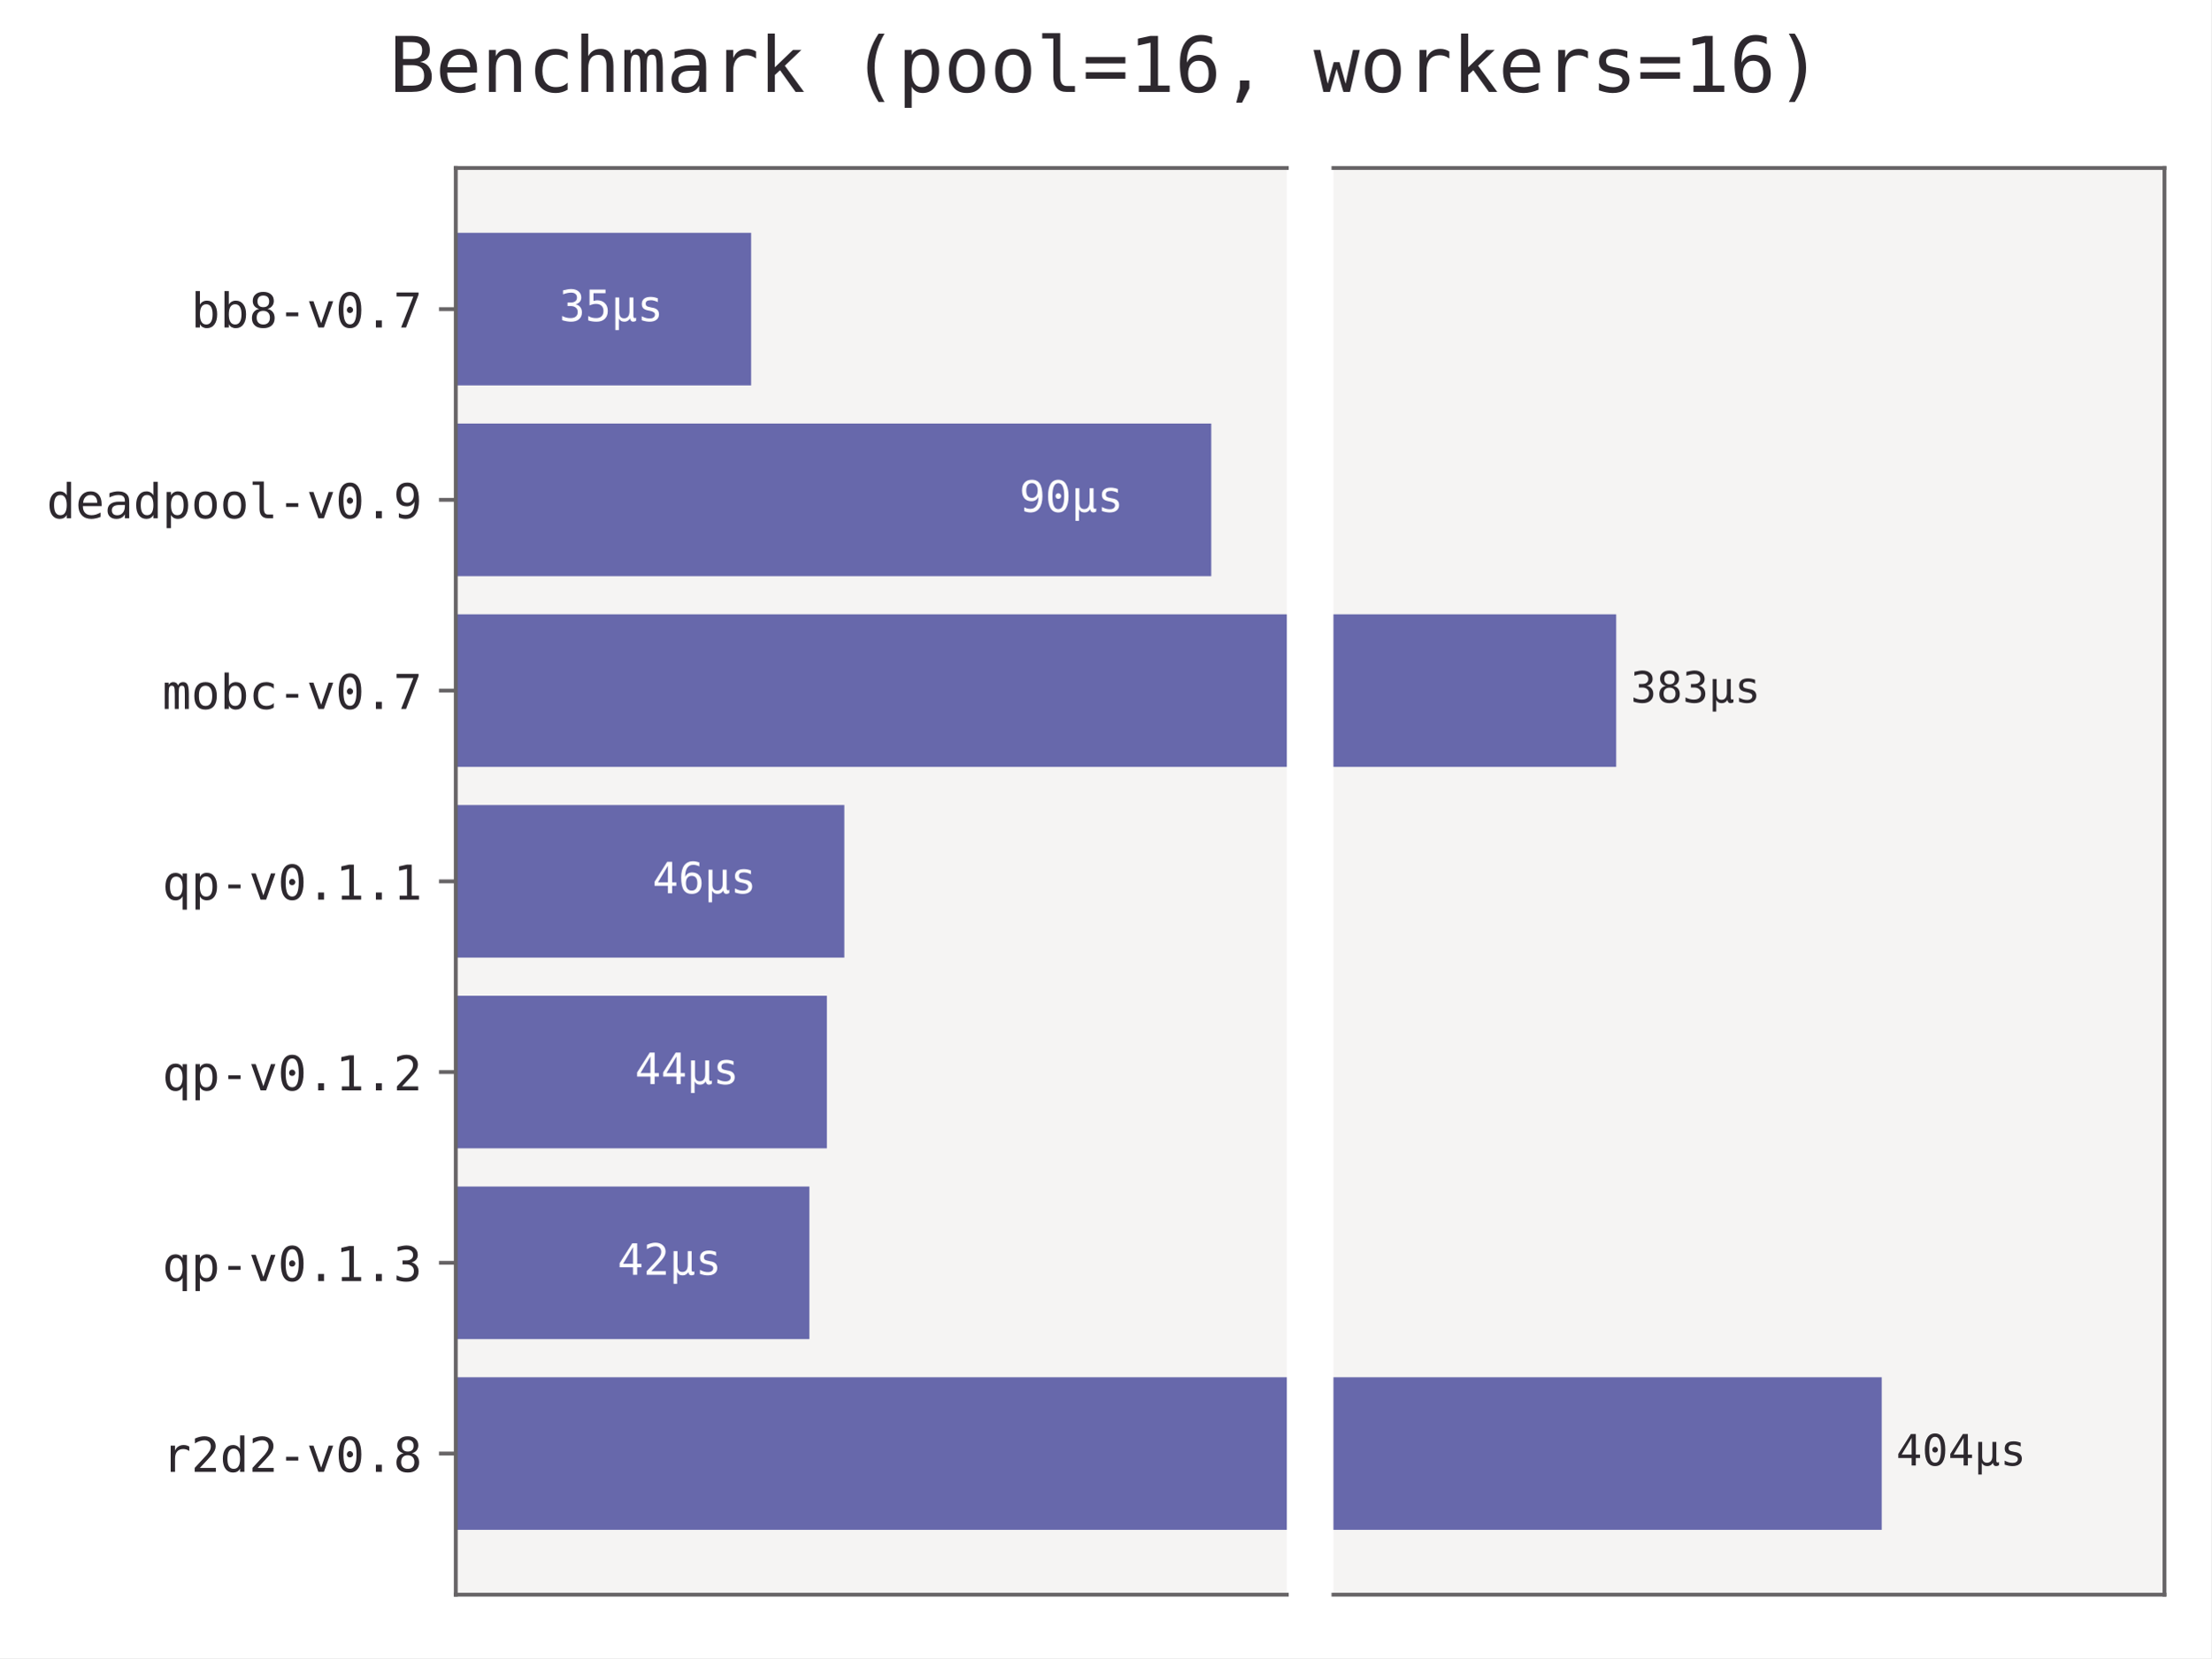
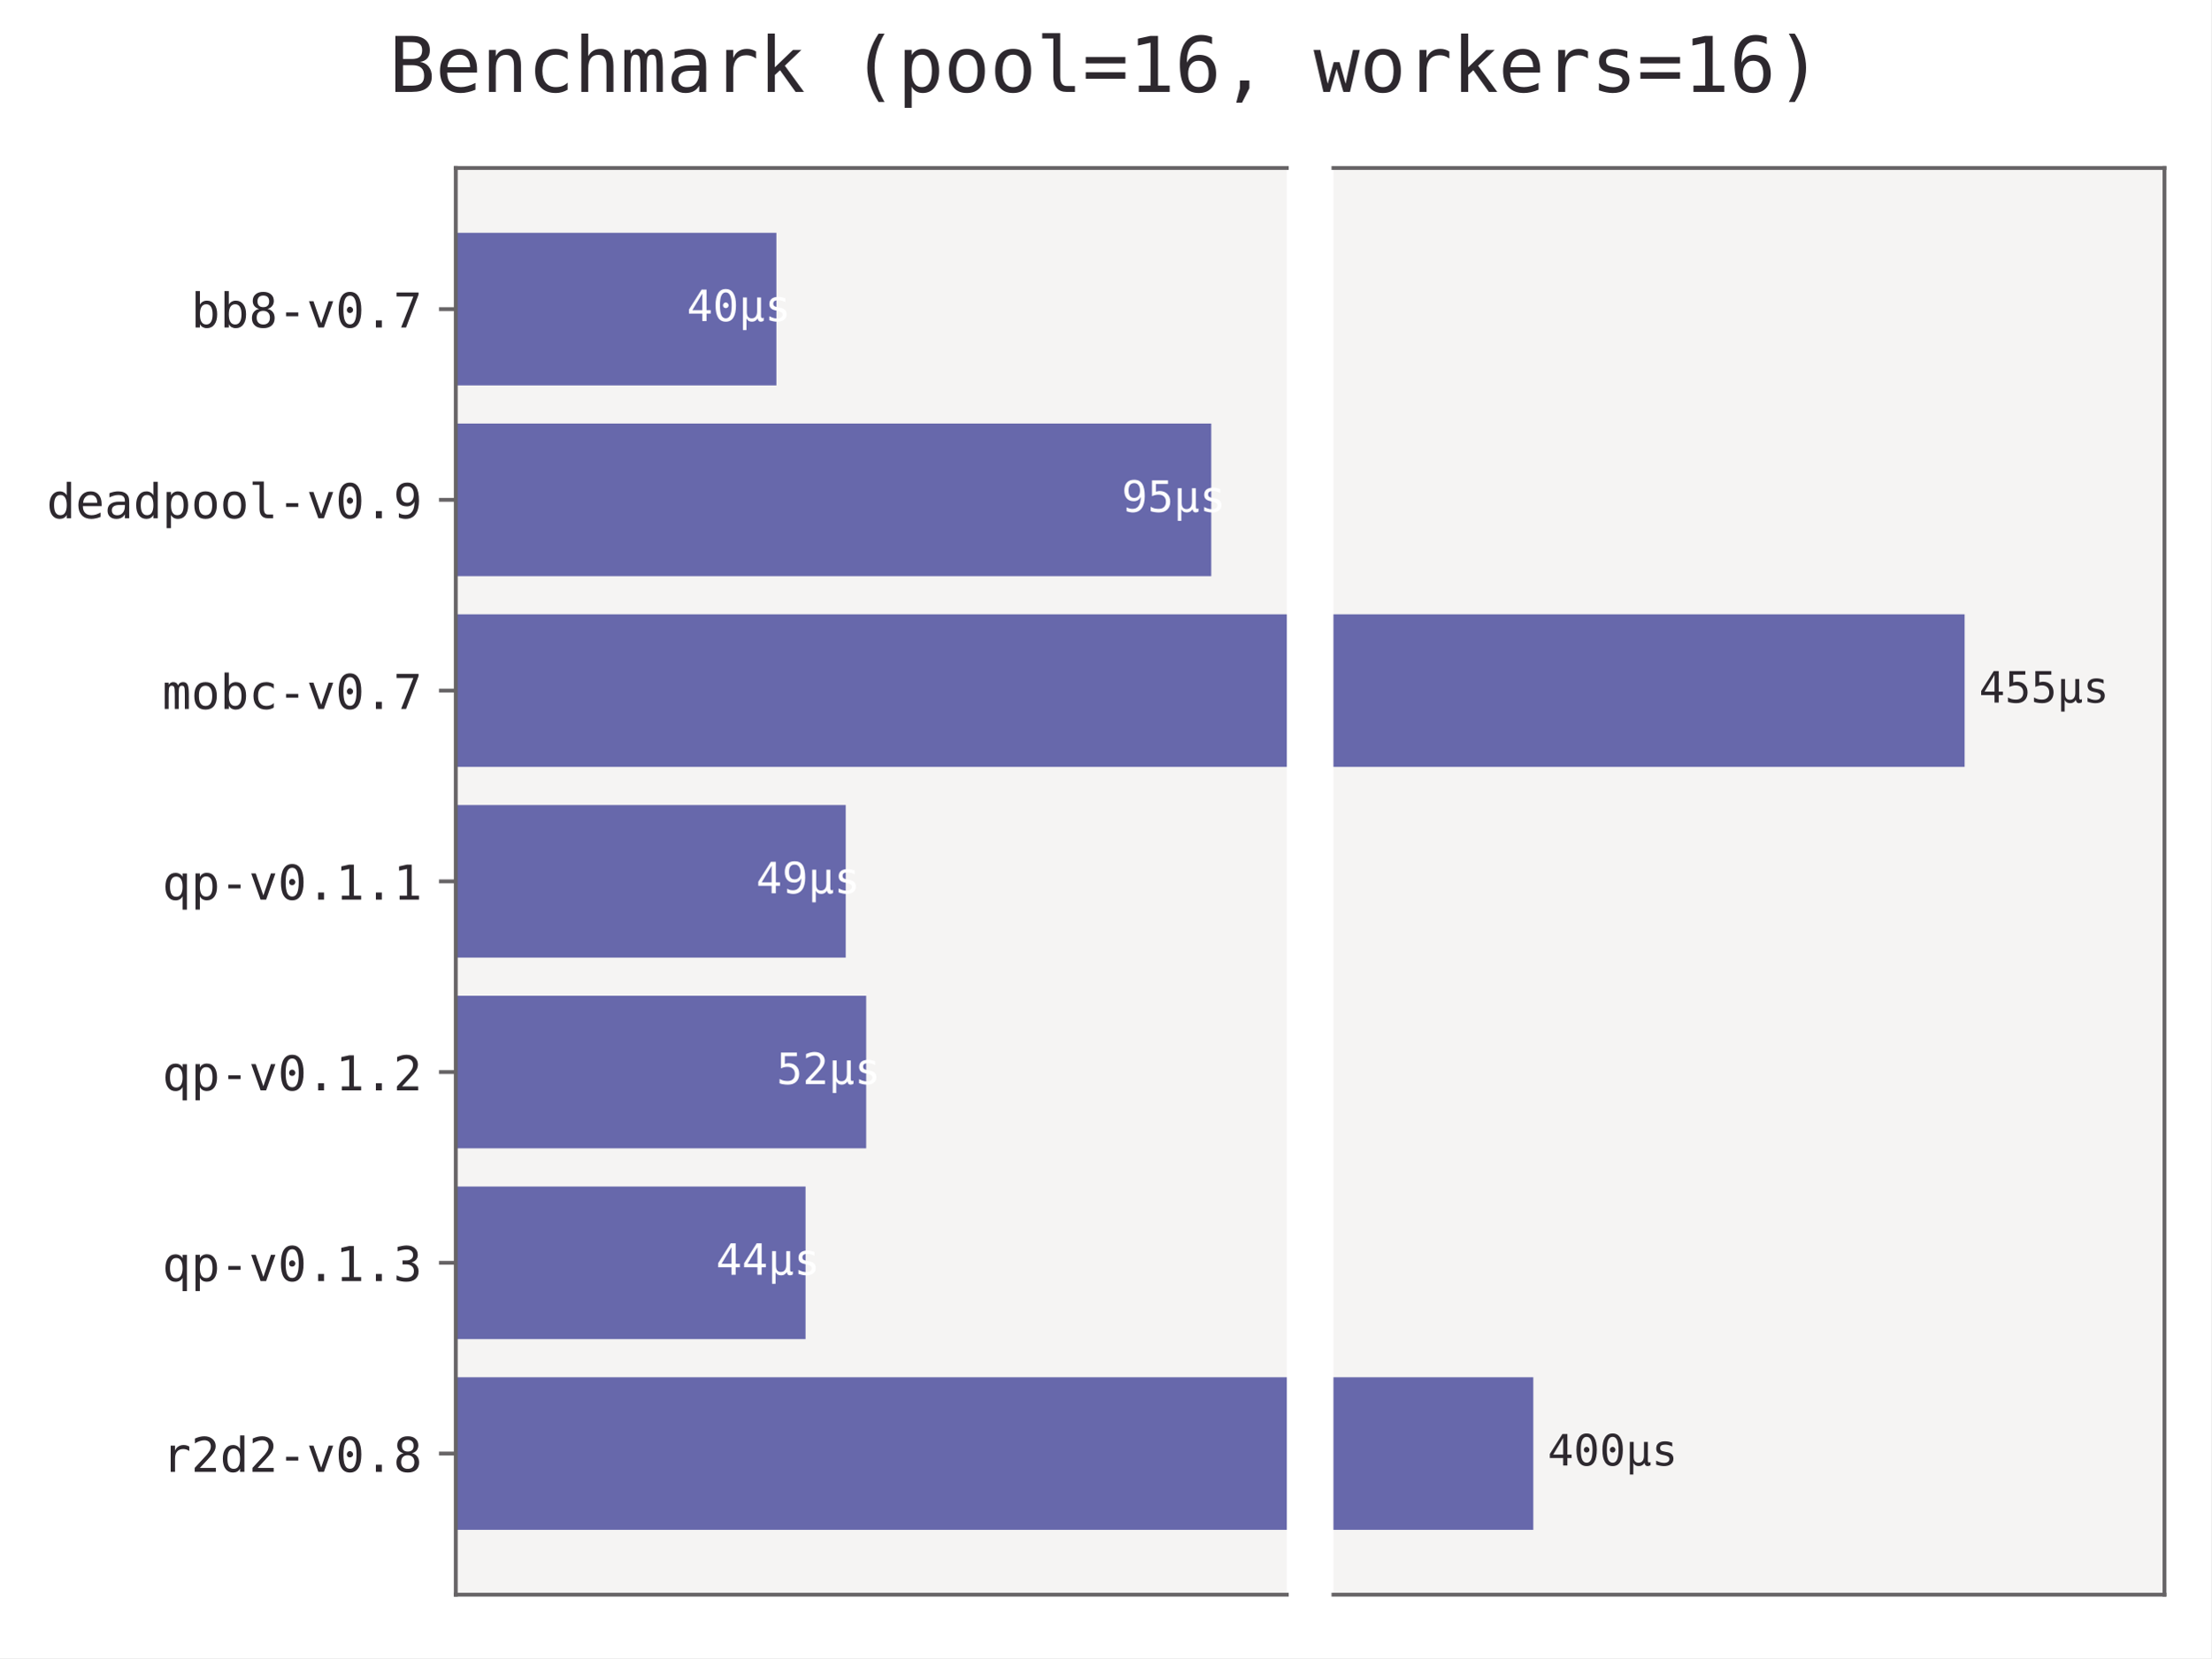
<svg xmlns="http://www.w3.org/2000/svg" xmlns:xlink="http://www.w3.org/1999/xlink" width="460.8pt" height="345.6pt" viewBox="0 0 460.8 345.6" version="1.1">
  <defs>
    <style type="text/css">*{stroke-linejoin: round; stroke-linecap: butt}</style>
  </defs>
  <g id="figure_1">
    <g id="patch_1">
      <path d="M 0 345.6  L 460.8 345.6  L 460.8 0  L 0 0  z " style="fill: #ffffff" />
    </g>
    <g id="axes_1">
      <g id="patch_2">
        <path d="M 94.984 332.38  L 268.172 332.38  L 268.172 35.01  L 94.984 35.01  z " style="fill: #f5f4f3" />
      </g>
      <g id="patch_3">
-         <path d="M 94.984 318.863  L 796.196 318.863  L 796.196 287.059  L 94.984 287.059  z " clip-path="url(#p9800e23f0f)" style="fill: #6768ab" />
+         <path d="M 94.984 318.863  L 752.991 318.863  L 752.991 287.059  L 94.984 287.059  z " clip-path="url(#pc00b37c78c)" style="fill: #6768ab" />
      </g>
      <g id="patch_4">
-         <path d="M 94.984 279.108  L 168.678 279.108  L 168.678 247.304  L 94.984 247.304  z " clip-path="url(#p9800e23f0f)" style="fill: #6768ab" />
+         <path d="M 94.984 279.108  L 167.879 279.108  L 167.879 247.304  L 94.984 247.304  z " clip-path="url(#pc00b37c78c)" style="fill: #6768ab" />
      </g>
      <g id="patch_5">
-         <path d="M 94.984 239.352  L 172.321 239.352  L 172.321 207.548  L 94.984 207.548  z " clip-path="url(#p9800e23f0f)" style="fill: #6768ab" />
+         <path d="M 94.984 239.352  L 180.518 239.352  L 180.518 207.548  L 94.984 207.548  z " clip-path="url(#pc00b37c78c)" style="fill: #6768ab" />
      </g>
      <g id="patch_6">
-         <path d="M 94.984 199.597  L 175.96 199.597  L 175.96 167.793  L 94.984 167.793  z " clip-path="url(#p9800e23f0f)" style="fill: #6768ab" />
+         <path d="M 94.984 199.597  L 176.251 199.597  L 176.251 167.793  L 94.984 167.793  z " clip-path="url(#pc00b37c78c)" style="fill: #6768ab" />
      </g>
      <g id="patch_7">
-         <path d="M 94.984 159.842  L 759.612 159.842  L 759.612 128.038  L 94.984 128.038  z " clip-path="url(#p9800e23f0f)" style="fill: #6768ab" />
+         <path d="M 94.984 159.842  L 842.638 159.842  L 842.638 128.038  L 94.984 128.038  z " clip-path="url(#pc00b37c78c)" style="fill: #6768ab" />
      </g>
      <g id="patch_8">
-         <path d="M 94.984 120.086  L 252.428 120.086  L 252.428 88.282  L 94.984 88.282  z " clip-path="url(#p9800e23f0f)" style="fill: #6768ab" />
+         <path d="M 94.984 120.086  L 252.428 120.086  L 252.428 88.282  L 94.984 88.282  z " clip-path="url(#pc00b37c78c)" style="fill: #6768ab" />
      </g>
      <g id="patch_9">
-         <path d="M 94.984 80.331  L 156.539 80.331  L 156.539 48.527  L 94.984 48.527  z " clip-path="url(#p9800e23f0f)" style="fill: #6768ab" />
+         <path d="M 94.984 80.331  L 161.804 80.331  L 161.804 48.527  L 94.984 48.527  z " clip-path="url(#pc00b37c78c)" style="fill: #6768ab" />
      </g>
      <g id="matplotlib.axis_1">
        <g id="ytick_1">
          <g id="line2d_1">
            <defs>
-               <path id="m0a459d6a9a" d="M 0 0  L -3.5 0  " style="stroke: #676466; stroke-width: 0.8" />
+               <path id="m14e87668bb" d="M 0 0  L -3.5 0  " style="stroke: #676466; stroke-width: 0.8" />
            </defs>
            <g>
-               <use xlink:href="#m0a459d6a9a" x="94.984" y="302.961" style="fill: #676466; stroke: #676466; stroke-width: 0.8" />
+               <use xlink:href="#m14e87668bb" x="94.984" y="302.961" style="fill: #676466; stroke: #676466; stroke-width: 0.8" />
            </g>
          </g>
          <g id="text_1">
            <text style="fill: #2d282e; font: 10px 'monospace'; text-anchor: end" x="87.984" y="306.787" transform="rotate(-0, 87.98406, 306.7868)">r2d2-v0.8</text>
          </g>
        </g>
        <g id="ytick_2">
          <g id="line2d_2">
            <g>
-               <use xlink:href="#m0a459d6a9a" x="94.984" y="263.206" style="fill: #676466; stroke: #676466; stroke-width: 0.8" />
+               <use xlink:href="#m14e87668bb" x="94.984" y="263.206" style="fill: #676466; stroke: #676466; stroke-width: 0.8" />
            </g>
          </g>
          <g id="text_2">
            <text style="fill: #2d282e; font: 10px 'monospace'; text-anchor: end" x="87.984" y="267.021" transform="rotate(-0, 87.98406, 267.0213)">qp-v0.1.3</text>
          </g>
        </g>
        <g id="ytick_3">
          <g id="line2d_3">
            <g>
-               <use xlink:href="#m0a459d6a9a" x="94.984" y="223.45" style="fill: #676466; stroke: #676466; stroke-width: 0.8" />
+               <use xlink:href="#m14e87668bb" x="94.984" y="223.45" style="fill: #676466; stroke: #676466; stroke-width: 0.8" />
            </g>
          </g>
          <g id="text_3">
            <text style="fill: #2d282e; font: 10px 'monospace'; text-anchor: end" x="87.984" y="227.266" transform="rotate(-0, 87.98406, 227.266)">qp-v0.1.2</text>
          </g>
        </g>
        <g id="ytick_4">
          <g id="line2d_4">
            <g>
-               <use xlink:href="#m0a459d6a9a" x="94.984" y="183.695" style="fill: #676466; stroke: #676466; stroke-width: 0.8" />
+               <use xlink:href="#m14e87668bb" x="94.984" y="183.695" style="fill: #676466; stroke: #676466; stroke-width: 0.8" />
            </g>
          </g>
          <g id="text_4">
            <text style="fill: #2d282e; font: 10px 'monospace'; text-anchor: end" x="87.984" y="187.511" transform="rotate(-0, 87.98406, 187.5106)">qp-v0.1.1</text>
          </g>
        </g>
        <g id="ytick_5">
          <g id="line2d_5">
            <g>
-               <use xlink:href="#m0a459d6a9a" x="94.984" y="143.94" style="fill: #676466; stroke: #676466; stroke-width: 0.8" />
+               <use xlink:href="#m14e87668bb" x="94.984" y="143.94" style="fill: #676466; stroke: #676466; stroke-width: 0.8" />
            </g>
          </g>
          <g id="text_5">
            <text style="fill: #2d282e; font: 10px 'monospace'; text-anchor: end" x="87.984" y="147.765" transform="rotate(-0, 87.98406, 147.7654)">mobc-v0.7</text>
          </g>
        </g>
        <g id="ytick_6">
          <g id="line2d_6">
            <g>
-               <use xlink:href="#m0a459d6a9a" x="94.984" y="104.184" style="fill: #676466; stroke: #676466; stroke-width: 0.8" />
+               <use xlink:href="#m14e87668bb" x="94.984" y="104.184" style="fill: #676466; stroke: #676466; stroke-width: 0.8" />
            </g>
          </g>
          <g id="text_6">
            <text style="fill: #2d282e; font: 10px 'monospace'; text-anchor: end" x="87.984" y="108.01" transform="rotate(-0, 87.98406, 108.0101)">deadpool-v0.9</text>
          </g>
        </g>
        <g id="ytick_7">
          <g id="line2d_7">
            <g>
-               <use xlink:href="#m0a459d6a9a" x="94.984" y="64.429" style="fill: #676466; stroke: #676466; stroke-width: 0.8" />
+               <use xlink:href="#m14e87668bb" x="94.984" y="64.429" style="fill: #676466; stroke: #676466; stroke-width: 0.8" />
            </g>
          </g>
          <g id="text_7">
            <text style="fill: #2d282e; font: 10px 'monospace'; text-anchor: end" x="87.984" y="68.255" transform="rotate(-0, 87.98406, 68.25474)">bb8-v0.7</text>
          </g>
        </g>
      </g>
      <g id="patch_10">
        <path d="M 94.984 332.38  L 94.984 35.01  " style="fill: none; stroke: #676466; stroke-width: 0.8; stroke-linejoin: miter; stroke-linecap: square" />
      </g>
      <g id="patch_11">
        <path d="M 94.984 332.38  L 268.172 332.38  " style="fill: none; stroke: #676466; stroke-width: 0.8; stroke-linejoin: miter; stroke-linecap: square" />
      </g>
      <g id="patch_12">
        <path d="M 94.984 35.01  L 268.172 35.01  " style="fill: none; stroke: #676466; stroke-width: 0.8; stroke-linejoin: miter; stroke-linecap: square" />
      </g>
      <g id="text_8">
-         <text style="fill: #ffffff; font: 9px 'monospace'; text-anchor: start" x="128.678" y="265.703" transform="rotate(-0, 128.6777, 265.7032)">   42µs</text>
+         <text style="fill: #ffffff; font: 9px 'monospace'; text-anchor: end" x="170.879" y="265.703" transform="rotate(-0, 170.8785, 265.7032)">   44µs</text>
      </g>
      <g id="text_9">
-         <text style="fill: #ffffff; font: 9px 'monospace'; text-anchor: start" x="132.321" y="225.948" transform="rotate(-0, 132.3205, 225.9478)">   44µs</text>
+         <text style="fill: #ffffff; font: 9px 'monospace'; text-anchor: end" x="183.518" y="225.948" transform="rotate(-0, 183.5182, 225.9478)">   52µs</text>
      </g>
      <g id="text_10">
-         <text style="fill: #ffffff; font: 9px 'monospace'; text-anchor: start" x="135.96" y="186.192" transform="rotate(-0, 135.9599, 186.1925)">   46µs</text>
+         <text style="fill: #ffffff; font: 9px 'monospace'; text-anchor: end" x="179.251" y="186.192" transform="rotate(-0, 179.2514, 186.1925)">   49µs</text>
      </g>
      <g id="text_11">
-         <text style="fill: #ffffff; font: 9px 'monospace'; text-anchor: start" x="212.428" y="106.682" transform="rotate(-0, 212.4277, 106.6818)">   90µs</text>
+         <text style="fill: #ffffff; font: 9px 'monospace'; text-anchor: end" x="255.428" y="106.682" transform="rotate(-0, 255.4277, 106.6818)">   95µs</text>
      </g>
      <g id="text_12">
-         <text style="fill: #ffffff; font: 9px 'monospace'; text-anchor: start" x="116.539" y="66.926" transform="rotate(-0, 116.5391, 66.92646)">   35µs</text>
+         <text style="fill: #ffffff; font: 9px 'monospace'; text-anchor: end" x="164.804" y="66.926" transform="rotate(-0, 164.8041, 66.92646)">   40µs</text>
      </g>
    </g>
    <g id="axes_2">
      <g id="patch_13">
        <path d="M 277.892 332.38  L 451.08 332.38  L 451.08 35.01  L 277.892 35.01  z " style="fill: #f5f4f3" />
      </g>
      <g id="patch_14">
-         <path d="M -668.501 318.863  L 392.155 318.863  L 392.155 287.059  L -668.501 287.059  z " clip-path="url(#p7f7becc7ef)" style="fill: #6768ab" />
+         <path d="M -340.251 318.863  L 319.541 318.863  L 319.541 287.059  L -340.251 287.059  z " clip-path="url(#p3298ac213e)" style="fill: #6768ab" />
      </g>
      <g id="patch_15">
-         <path d="M -668.501 279.108  L -557.032 279.108  L -557.032 247.304  L -668.501 247.304  z " clip-path="url(#p7f7becc7ef)" style="fill: #6768ab" />
+         <path d="M -340.251 279.108  L -267.159 279.108  L -267.159 247.304  L -340.251 247.304  z " clip-path="url(#p3298ac213e)" style="fill: #6768ab" />
      </g>
      <g id="patch_16">
-         <path d="M -668.501 239.352  L -551.522 239.352  L -551.522 207.548  L -668.501 207.548  z " clip-path="url(#p7f7becc7ef)" style="fill: #6768ab" />
+         <path d="M -340.251 239.352  L -254.485 239.352  L -254.485 207.548  L -340.251 207.548  z " clip-path="url(#p3298ac213e)" style="fill: #6768ab" />
      </g>
      <g id="patch_17">
-         <path d="M -668.501 199.597  L -546.017 199.597  L -546.017 167.793  L -668.501 167.793  z " clip-path="url(#p7f7becc7ef)" style="fill: #6768ab" />
+         <path d="M -340.251 199.597  L -258.764 199.597  L -258.764 167.793  L -340.251 167.793  z " clip-path="url(#p3298ac213e)" style="fill: #6768ab" />
      </g>
      <g id="patch_18">
-         <path d="M -668.501 159.842  L 336.817 159.842  L 336.817 128.038  L -668.501 128.038  z " clip-path="url(#p7f7becc7ef)" style="fill: #6768ab" />
+         <path d="M -340.251 159.842  L 409.431 159.842  L 409.431 128.038  L -340.251 128.038  z " clip-path="url(#p3298ac213e)" style="fill: #6768ab" />
      </g>
      <g id="patch_19">
-         <path d="M -668.501 120.086  L -430.352 120.086  L -430.352 88.282  L -668.501 88.282  z " clip-path="url(#p7f7becc7ef)" style="fill: #6768ab" />
+         <path d="M -340.251 120.086  L -182.381 120.086  L -182.381 88.282  L -340.251 88.282  z " clip-path="url(#p3298ac213e)" style="fill: #6768ab" />
      </g>
      <g id="patch_20">
-         <path d="M -668.501 80.331  L -575.393 80.331  L -575.393 48.527  L -668.501 48.527  z " clip-path="url(#p7f7becc7ef)" style="fill: #6768ab" />
+         <path d="M -340.251 80.331  L -273.25 80.331  L -273.25 48.527  L -340.251 48.527  z " clip-path="url(#p3298ac213e)" style="fill: #6768ab" />
      </g>
      <g id="matplotlib.axis_2">
        <g id="ytick_8" />
        <g id="ytick_9" />
        <g id="ytick_10" />
        <g id="ytick_11" />
        <g id="ytick_12" />
        <g id="ytick_13" />
        <g id="ytick_14" />
      </g>
      <g id="patch_21">
        <path d="M 451.08 332.38  L 451.08 35.01  " style="fill: none; stroke: #676466; stroke-width: 0.8; stroke-linejoin: miter; stroke-linecap: square" />
      </g>
      <g id="patch_22">
        <path d="M 277.892 332.38  L 451.08 332.38  " style="fill: none; stroke: #676466; stroke-width: 0.8; stroke-linejoin: miter; stroke-linecap: square" />
      </g>
      <g id="patch_23">
        <path d="M 277.892 35.01  L 451.08 35.01  " style="fill: none; stroke: #676466; stroke-width: 0.8; stroke-linejoin: miter; stroke-linecap: square" />
      </g>
      <g id="text_13">
-         <text style="fill: #2d282e; font: 9px 'monospace'; text-anchor: start" x="395.155" y="305.459" transform="rotate(-0, 395.1547, 305.4585)">  404µs</text>
+         <text style="fill: #2d282e; font: 9px 'monospace'; text-anchor: start" x="322.541" y="305.459" transform="rotate(-0, 322.5411, 305.4585)">  400µs</text>
      </g>
      <g id="text_14">
-         <text style="fill: #2d282e; font: 9px 'monospace'; text-anchor: start" x="339.817" y="146.437" transform="rotate(-0, 339.8174, 146.4372)">  383µs</text>
+         <text style="fill: #2d282e; font: 9px 'monospace'; text-anchor: start" x="412.431" y="146.437" transform="rotate(-0, 412.431, 146.4372)">  455µs</text>
      </g>
    </g>
    <g id="text_15">
      <text style="fill: #2d282e; font: 16px 'monospace'; text-anchor: middle" x="230.4" y="19.154" transform="rotate(-0, 230.4, 19.1545)">Benchmark (pool=16, workers=16)</text>
    </g>
  </g>
  <defs>
-     <clipPath id="p9800e23f0f">
+     <clipPath id="pc00b37c78c">
      <rect x="94.984" y="35.01" width="173.188" height="297.37" />
    </clipPath>
-     <clipPath id="p7f7becc7ef">
+     <clipPath id="p3298ac213e">
      <rect x="277.892" y="35.01" width="173.188" height="297.37" />
    </clipPath>
  </defs>
</svg>
